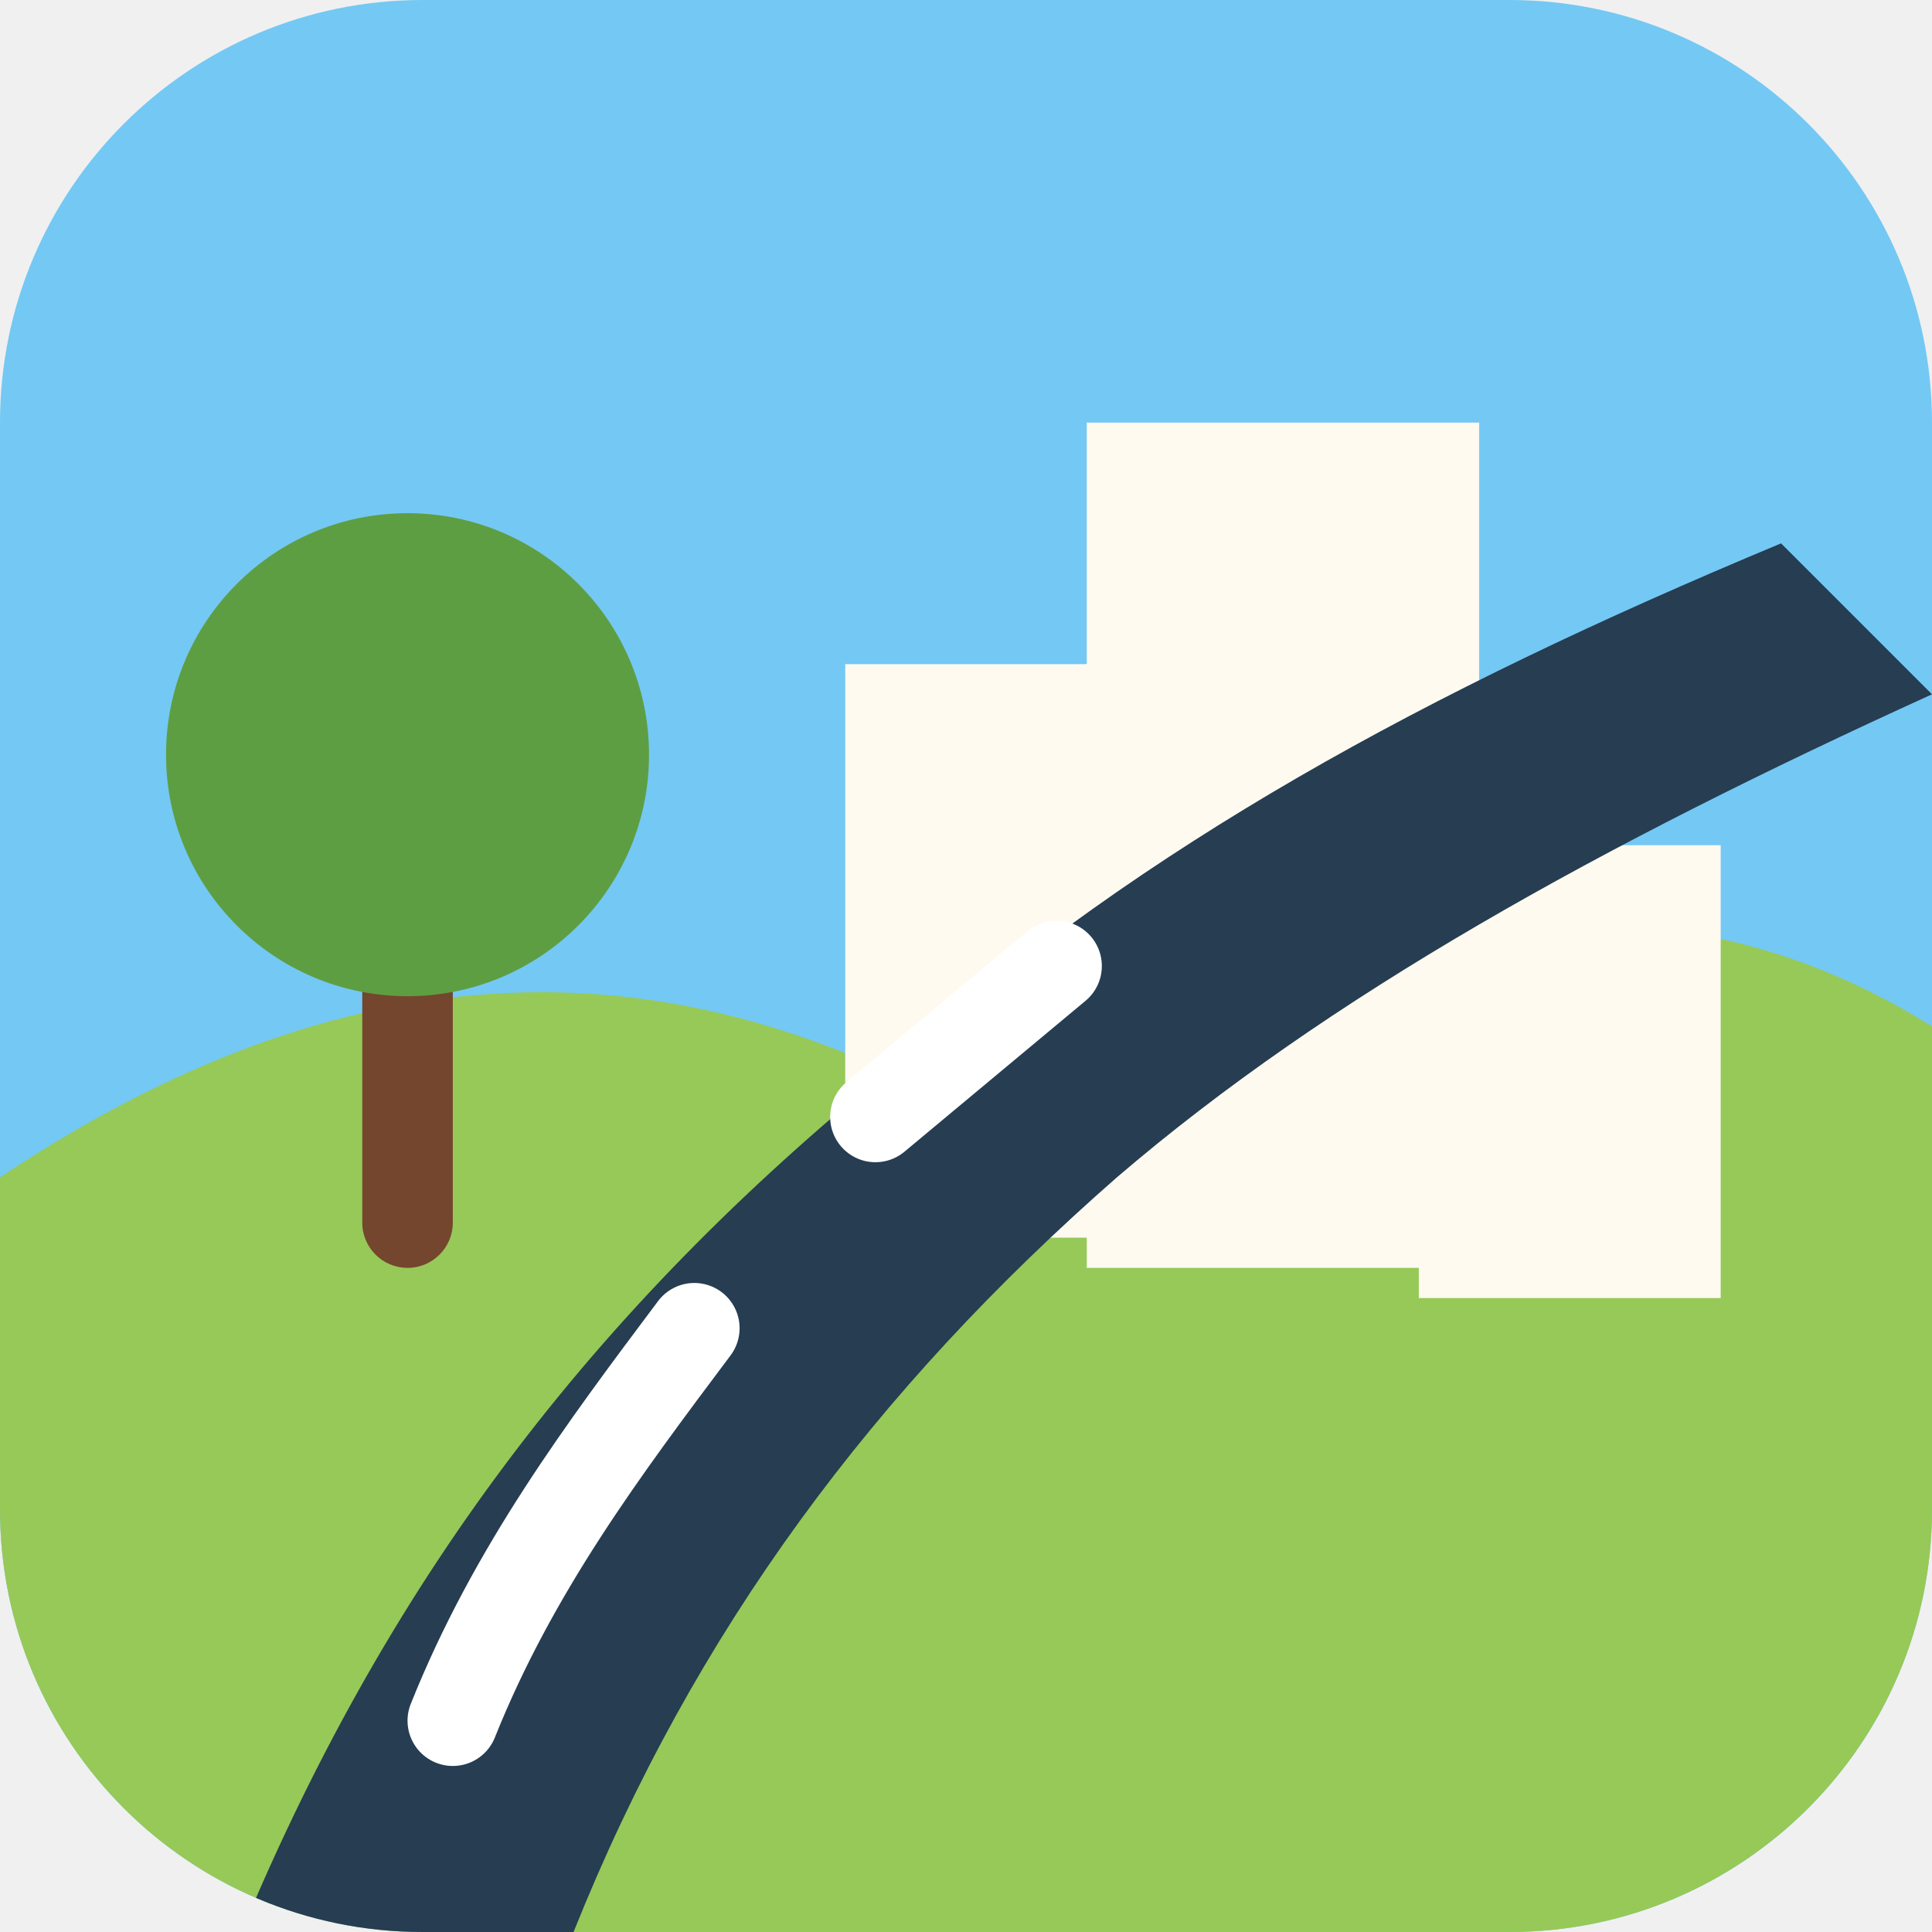
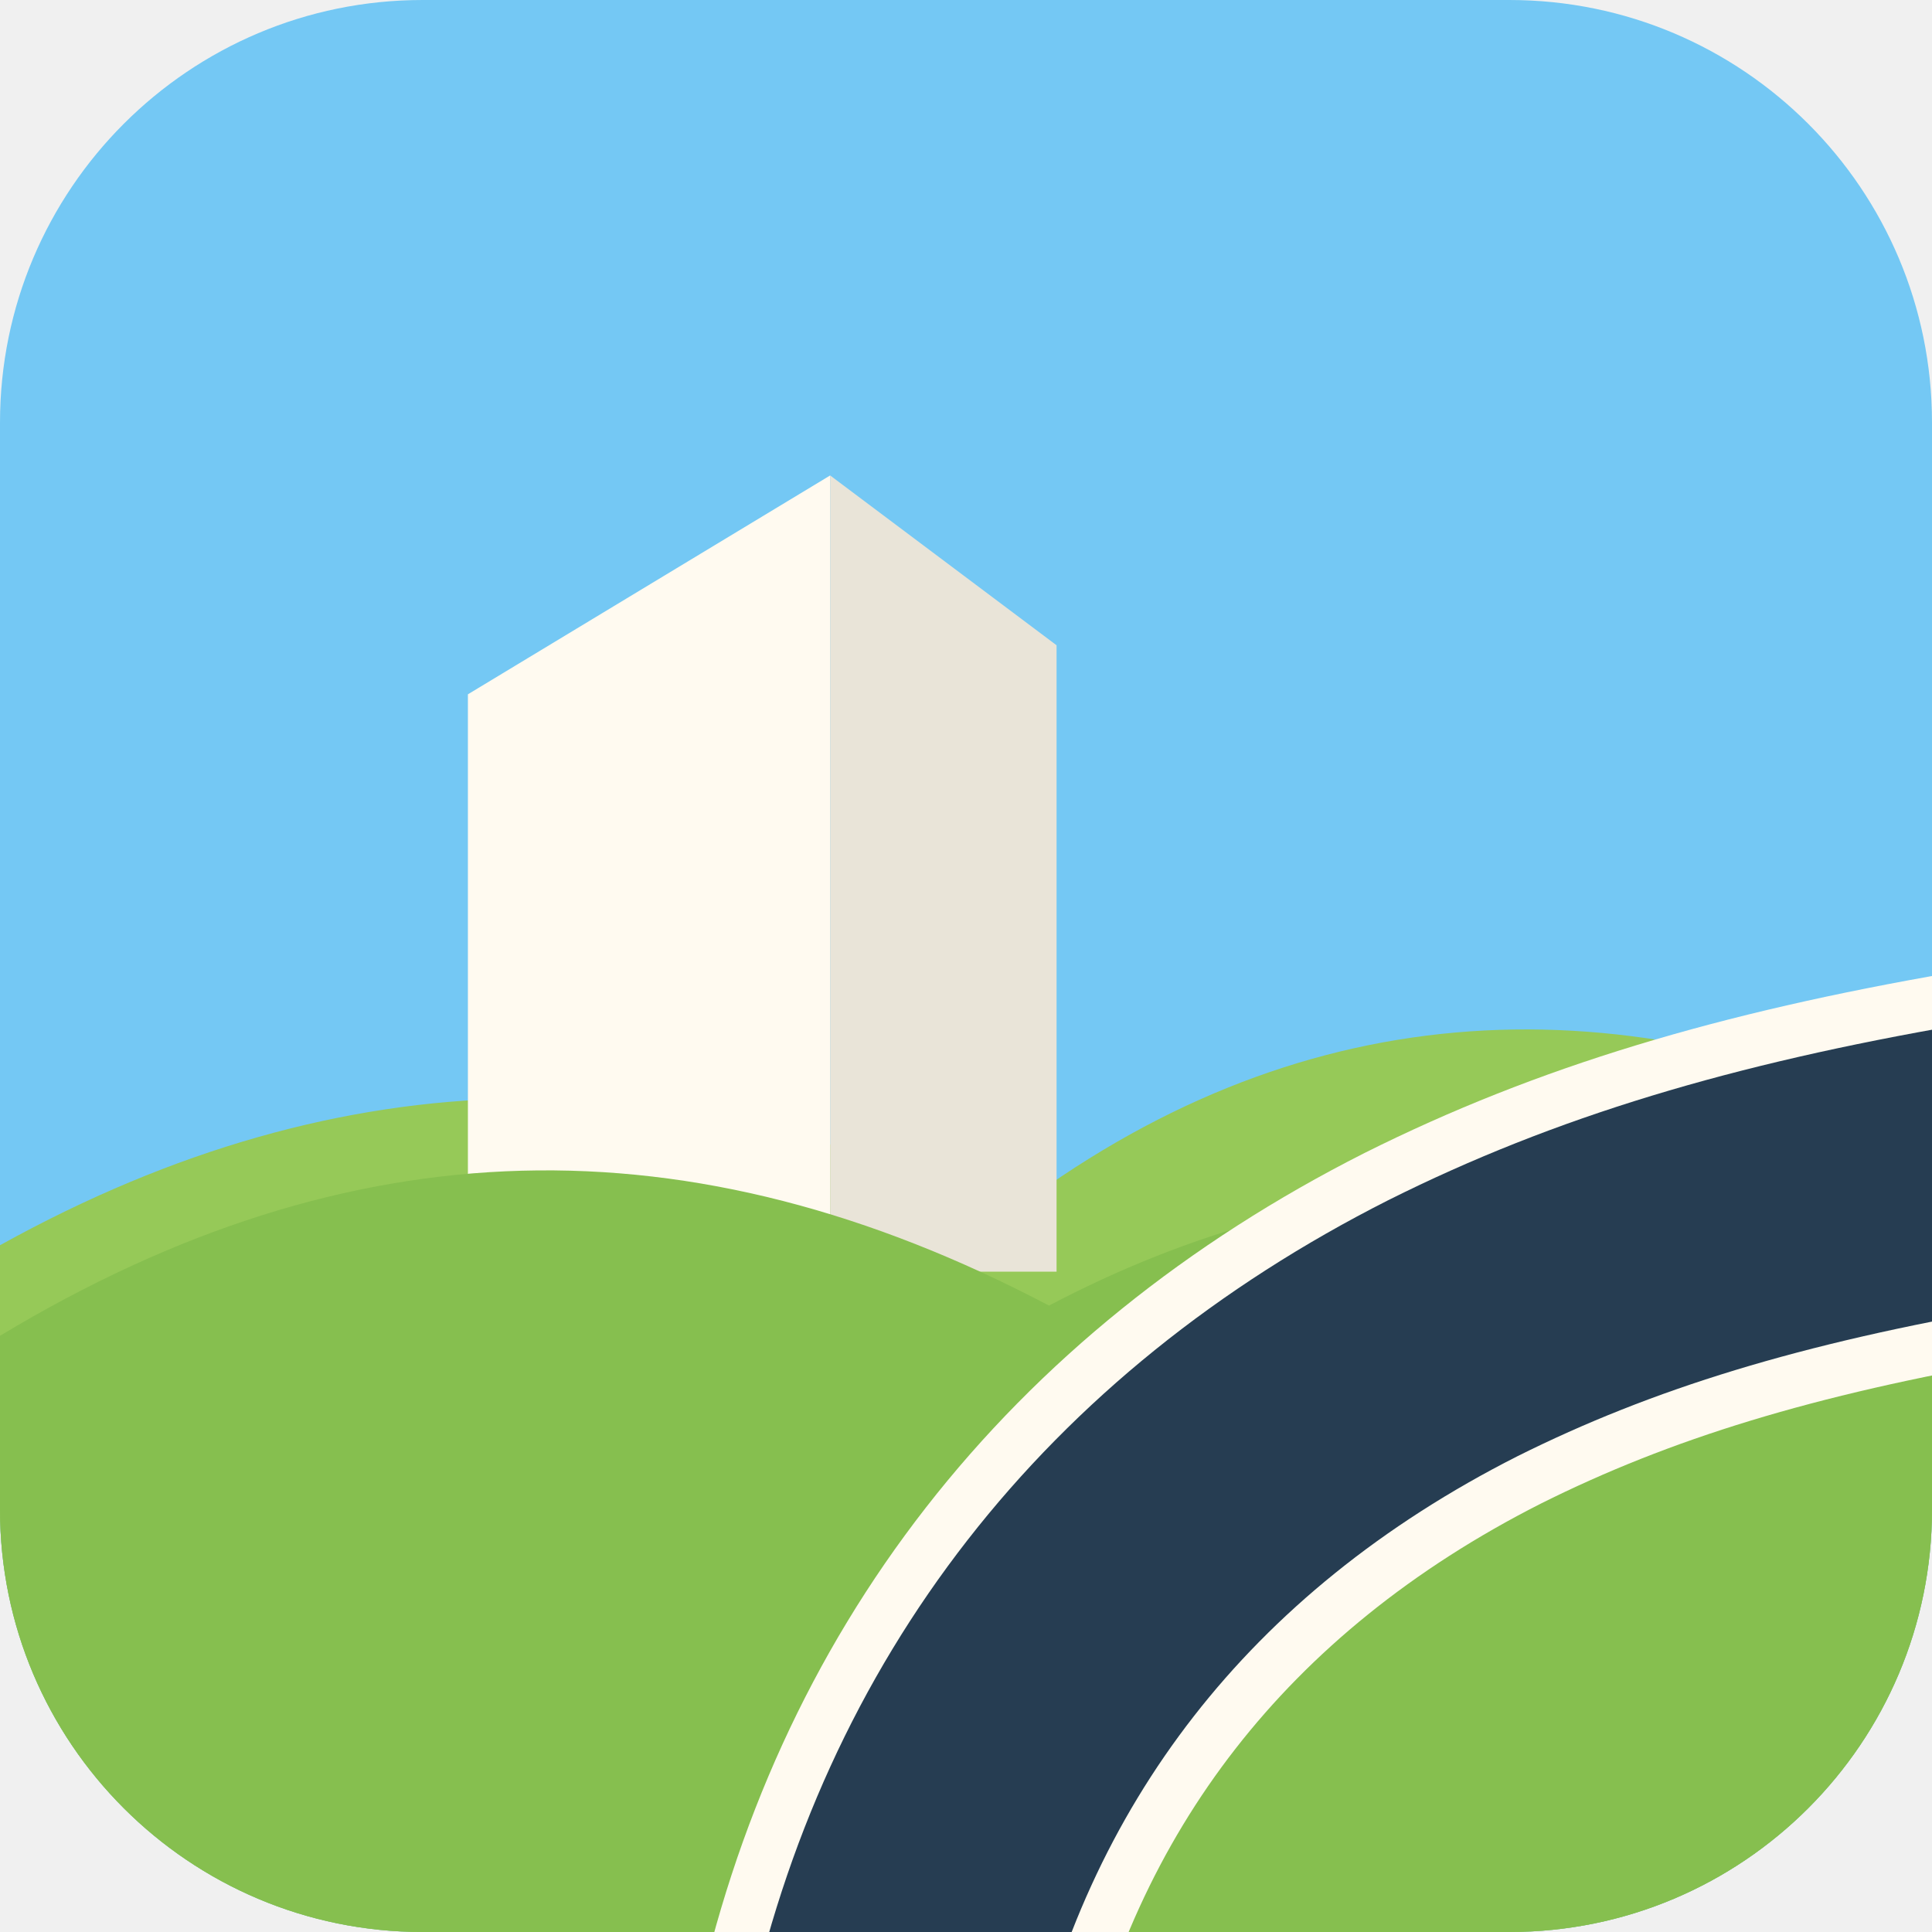
- <svg xmlns="http://www.w3.org/2000/svg" viewBox="0 0 64 64" role="img" aria-labelledby="title">
+ <svg xmlns="http://www.w3.org/2000/svg" viewBox="0 0 512 512" role="img" aria-labelledby="title desc">
  <defs>
-     <clipPath id="c">
-       <rect width="64" height="64" rx="14" />
+     <clipPath id="icon-shape">
+       <rect width="512" height="512" rx="112" />
    </clipPath>
  </defs>
-   <g clip-path="url(#c)">
-     <rect width="64" height="64" fill="#74c8f4" />
-     <path d="M0 39c12-8 23-8 34-1 12-9 22-9 30-4v30H0z" fill="#96c958" />
-     <path d="M28 22h10v19H28zm8-8h13v28H36zm11 14h10v15H47z" fill="#fffaf0" />
-     <path d="M8 64c5-12 12-21 22-29 8-7 17-12 29-17l5 5c-11 5-20 10-27 16-8 7-14 15-18 25z" fill="#263d52" />
-     <path d="M15 57c2-5 5-9 8-13m6-7 6-5" fill="none" stroke="#fff" stroke-width="3" stroke-linecap="round" />
-     <rect x="12" y="28" width="3" height="14" rx="1.5" fill="#74462e" />
-     <circle cx="13.5" cy="25" r="8" fill="#5e9e42" />
+   <g clip-path="url(#icon-shape)">
+     <rect width="512" height="512" fill="#74c8f4" />
+     <path d="M0 330C92 279 181 280 267 322C343 264 426 259 512 298V512H0Z" fill="#96c958" />
+     <path d="M124 184L220 126V337H124Z" fill="#fffaf0" />
+     <path d="M220 126L280 171V337H220Z" fill="#e9e4d8" />
+     <path d="M0 354C93 298 183 296 278 346C352 307 432 304 512 337V512H0Z" fill="#86bf4f" />
+     <path d="M235 544C253 459 304 393 385 352C425 332 468 319 526 309" fill="none" stroke="#fffaf0" stroke-width="104" stroke-linecap="round" />
+     <path d="M235 544C253 459 304 393 385 352C425 332 468 319 526 309" fill="none" stroke="#263d52" stroke-width="76" stroke-linecap="round" />
  </g>
</svg>
